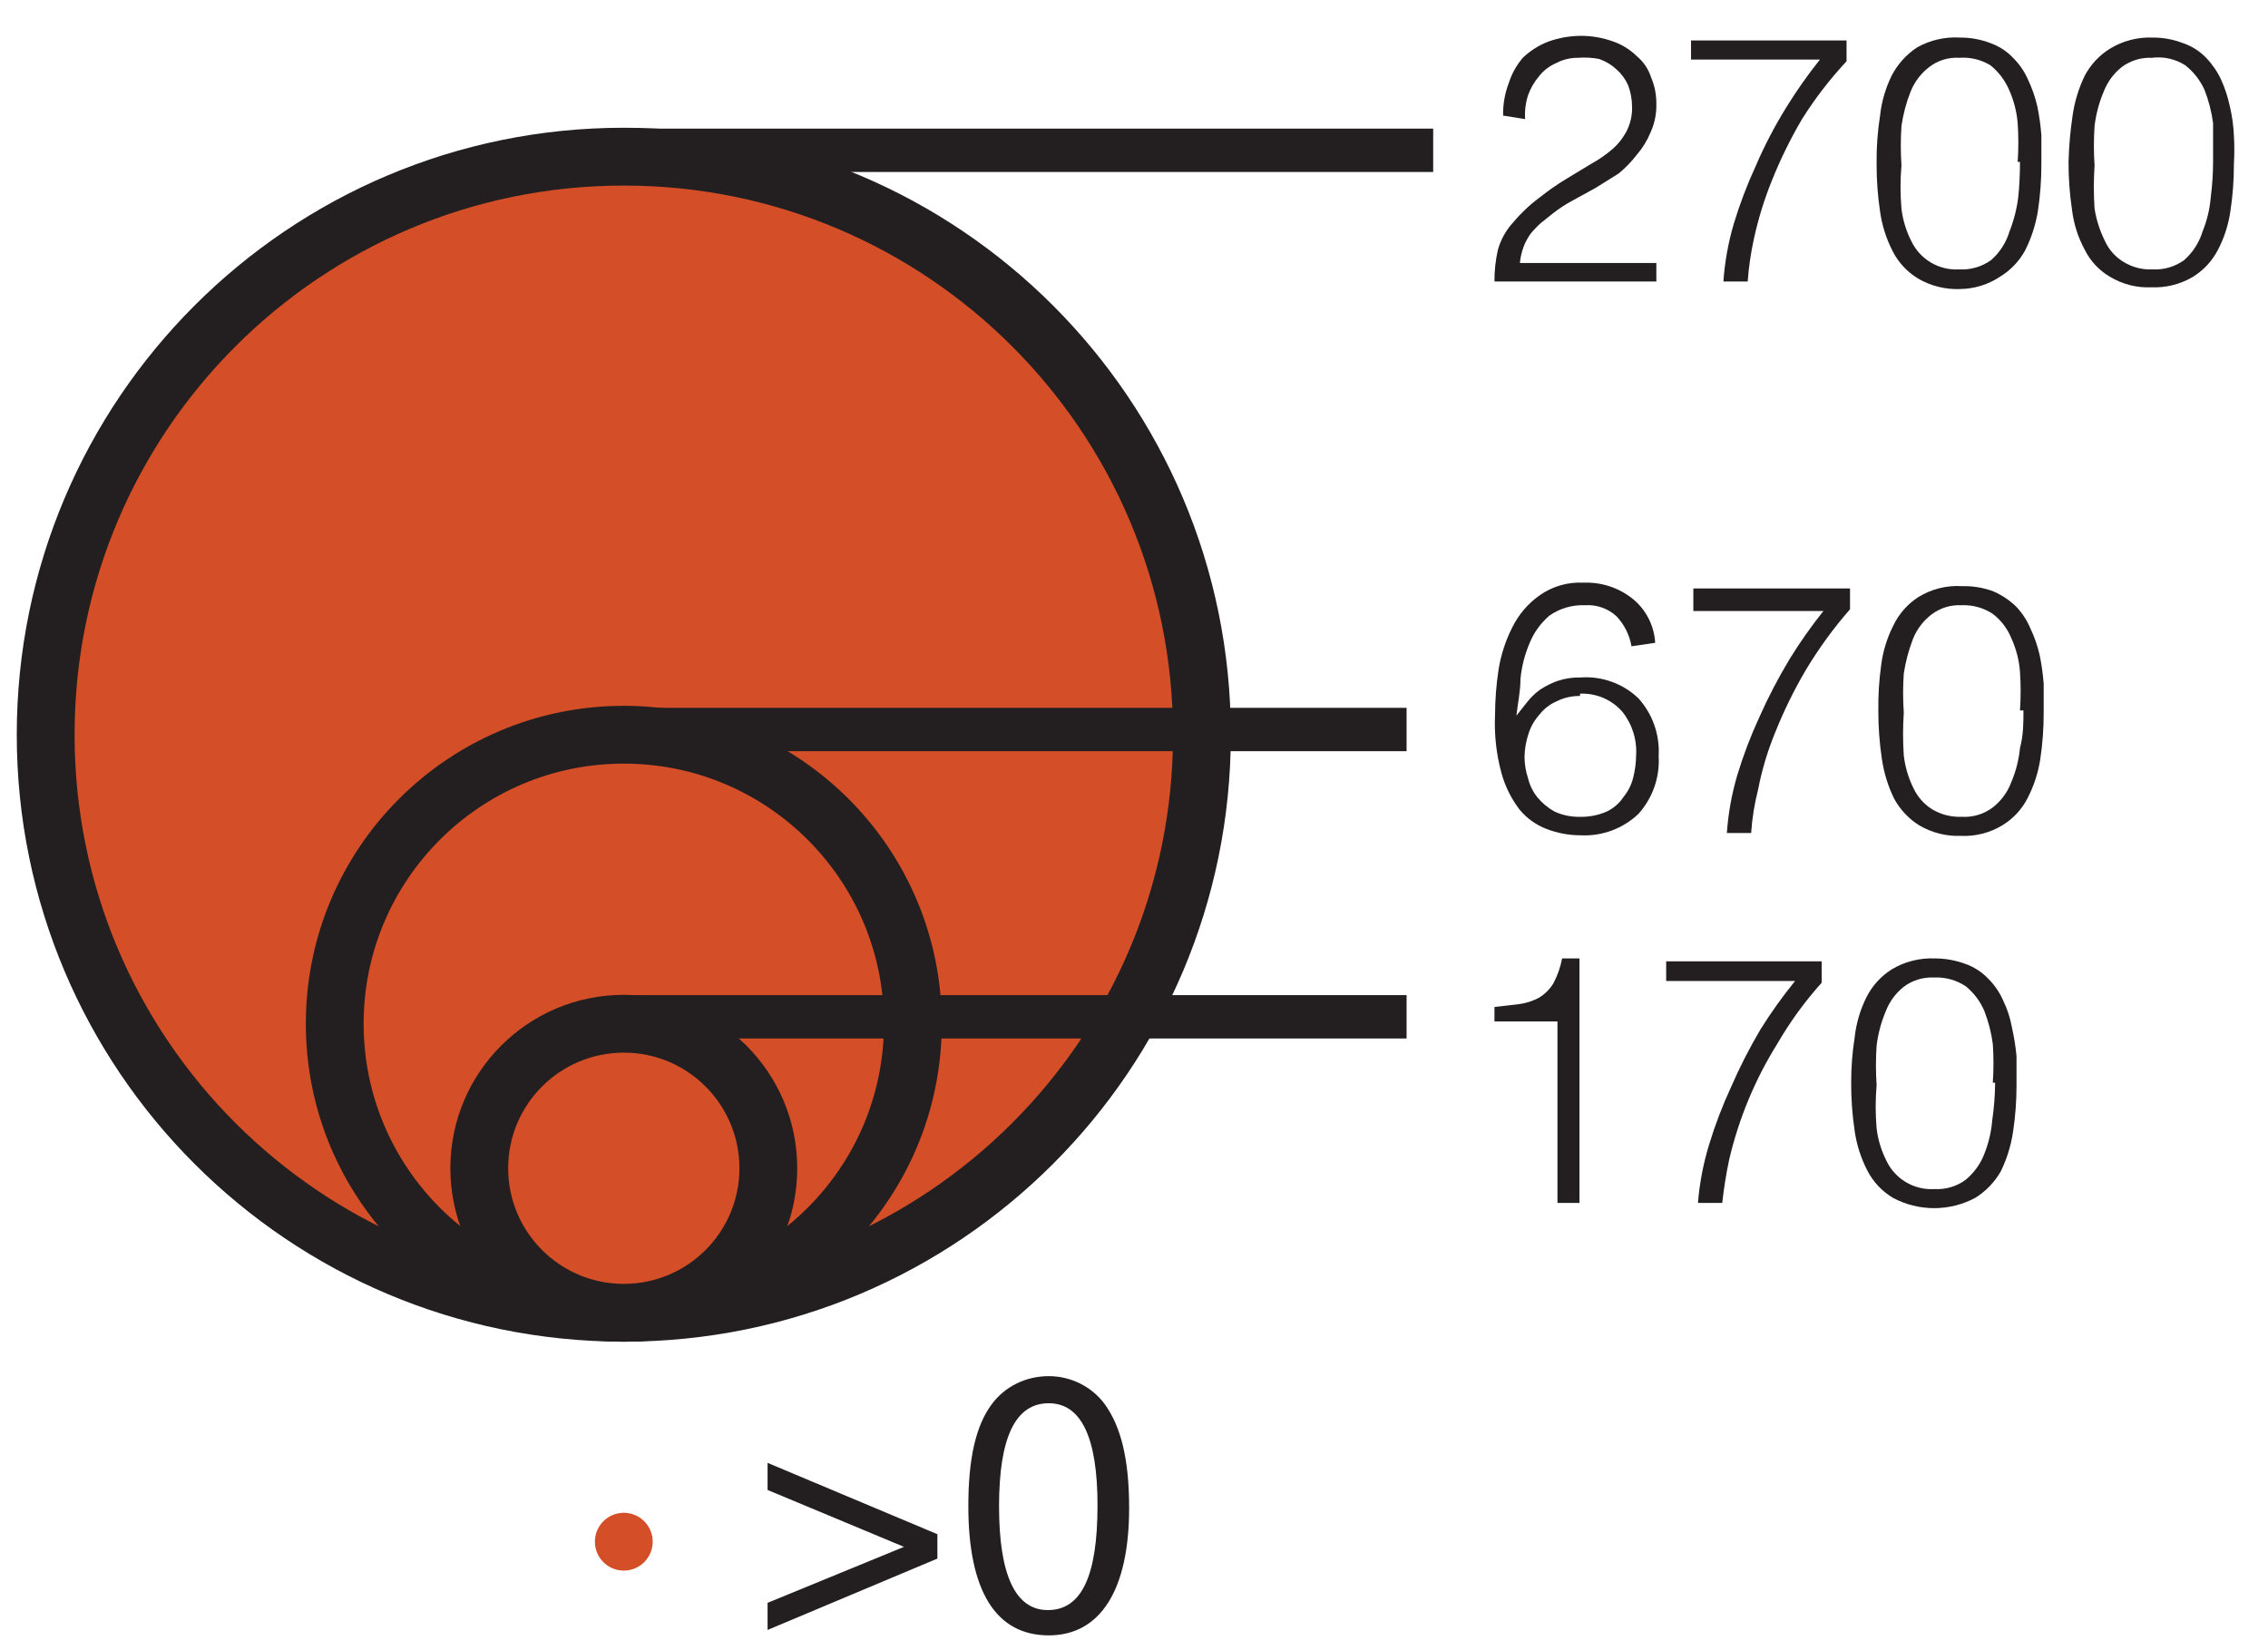
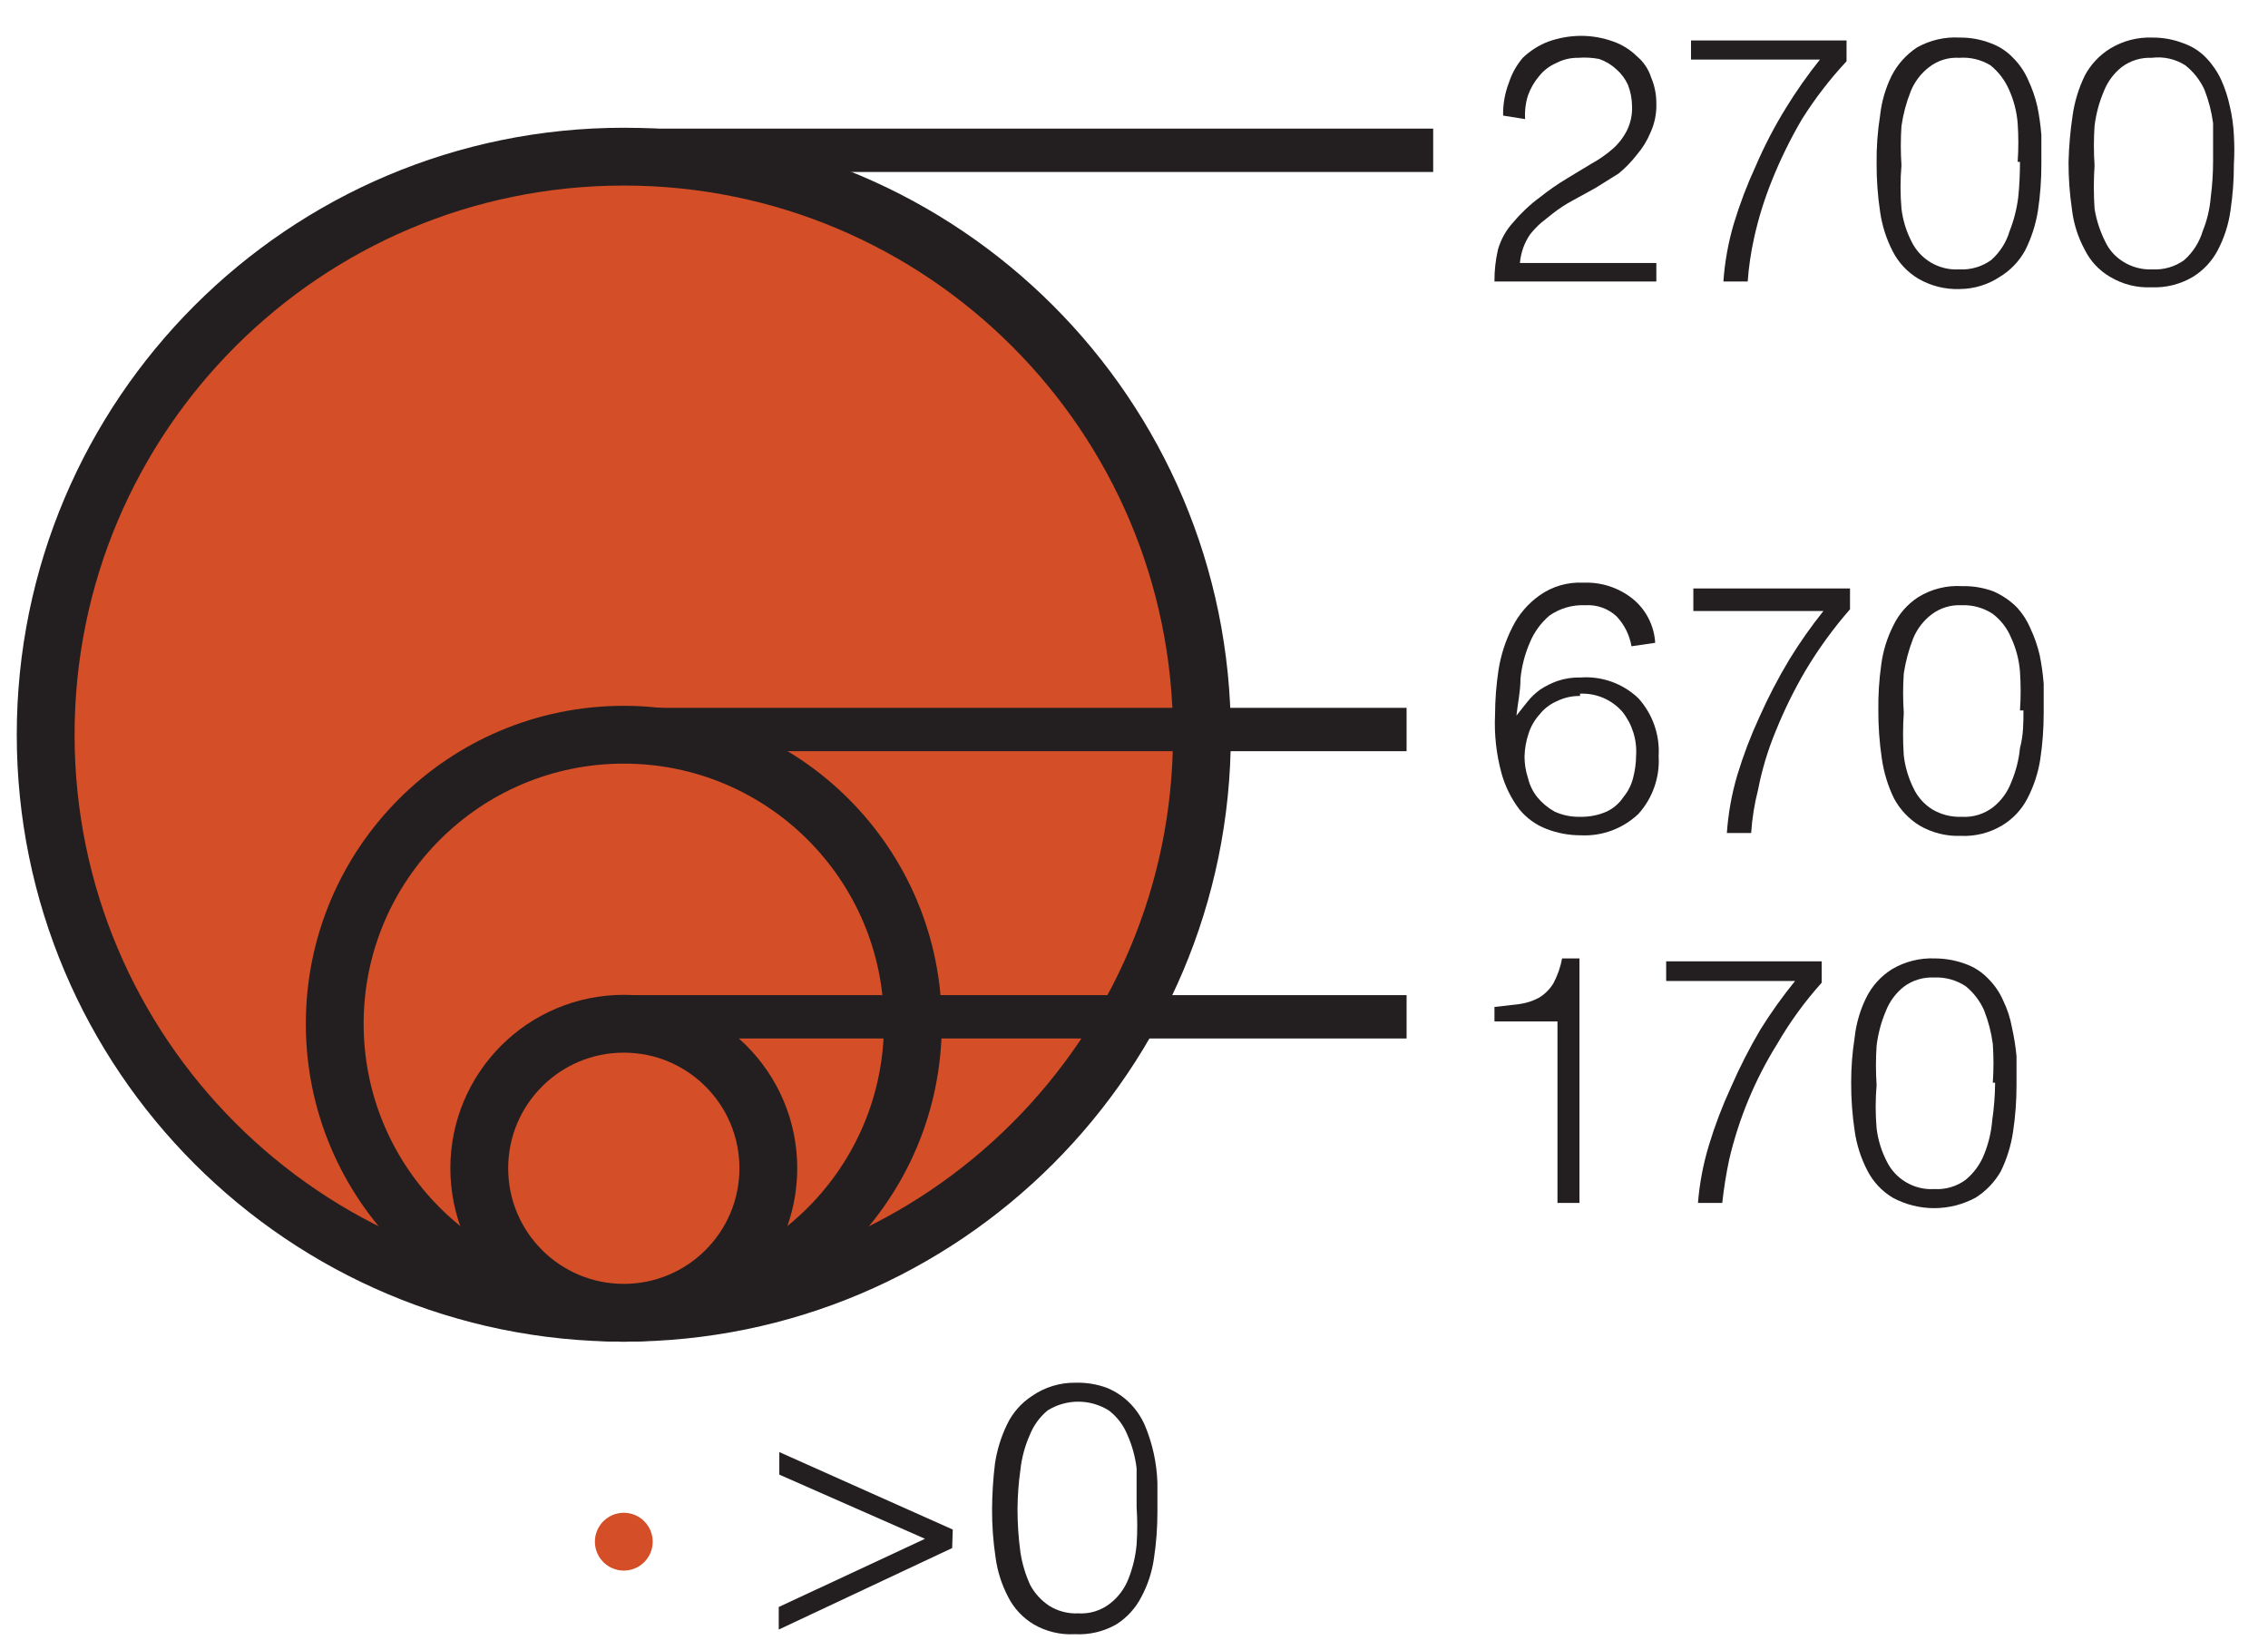
<svg xmlns="http://www.w3.org/2000/svg" viewBox="0 0 39.23 28.53">
  <g id="thermo">
    <circle cx="10.79" cy="12.71" r="10" style="fill:#d44e27;stroke:#231f20;stroke-miterlimit:10" />
    <circle cx="10.79" cy="17.71" r="5" style="fill:#d44e27;stroke:#231f20;stroke-miterlimit:10" />
    <circle cx="10.79" cy="20.21" r="2.5" style="fill:#d44e27;stroke:#231f20;stroke-miterlimit:10" />
    <line x1="10.79" y1="2.6" x2="24.79" y2="2.6" style="fill:#4570a7;stroke:#231f20;stroke-miterlimit:10;stroke-width:0.75px" />
    <line x1="10.79" y1="12.62" x2="24.33" y2="12.62" style="fill:#4570a7;stroke:#231f20;stroke-miterlimit:10;stroke-width:0.75px" />
    <line x1="10.79" y1="17.59" x2="24.33" y2="17.59" style="fill:#4570a7;stroke:#231f20;stroke-miterlimit:10;stroke-width:0.75px" />
    <path d="M26,2a1.48,1.48,0,0,1,.1-.57A1.25,1.25,0,0,1,26.34,1a1.33,1.33,0,0,1,.44-.28,1.7,1.7,0,0,1,.57-.1,1.64,1.64,0,0,1,.56.1,1.09,1.09,0,0,1,.4.25.79.79,0,0,1,.25.37,1.13,1.13,0,0,1,.09.45,1.12,1.12,0,0,1-.1.5,1.41,1.41,0,0,1-.24.39A2,2,0,0,1,28,3l-.4.25-.4.22a2.36,2.36,0,0,0-.35.23l-.2.16a1.62,1.62,0,0,0-.18.19,1,1,0,0,0-.12.23,1.07,1.07,0,0,0-.06.27h2.36v.32H25.85a2.38,2.38,0,0,1,.06-.55,1.17,1.17,0,0,1,.27-.48,2.64,2.64,0,0,1,.46-.43,4.25,4.25,0,0,1,.46-.32l.43-.26a2.07,2.07,0,0,0,.36-.25,1.07,1.07,0,0,0,.25-.32.87.87,0,0,0,.09-.42,1.06,1.06,0,0,0-.07-.37.79.79,0,0,0-.2-.27.83.83,0,0,0-.3-.18A1.36,1.36,0,0,0,27.3,1a.79.79,0,0,0-.38.09.76.76,0,0,0-.3.23,1.06,1.06,0,0,0-.19.33,1.13,1.13,0,0,0-.05.41Z" style="fill:#231f20" />
    <path d="M29.25.7h2.69v.36a6.71,6.71,0,0,0-.77,1,7.93,7.93,0,0,0-.52,1.06,6.24,6.24,0,0,0-.31,1,5.22,5.22,0,0,0-.11.75h-.42a4.67,4.67,0,0,1,.18-1,7.72,7.72,0,0,1,.38-1,7.67,7.67,0,0,1,.52-1,8.23,8.23,0,0,1,.59-.84H29.25Z" style="fill:#231f20" />
    <path d="M33.9.65a1.44,1.44,0,0,1,.54.1,1,1,0,0,1,.38.25,1.22,1.22,0,0,1,.26.38,2.27,2.27,0,0,1,.16.46,4,4,0,0,1,.07.5c0,.17,0,.34,0,.5a5.32,5.32,0,0,1-.06.81,2.36,2.36,0,0,1-.22.68,1.22,1.22,0,0,1-.44.46A1.27,1.27,0,0,1,33.9,5a1.33,1.33,0,0,1-.72-.18,1.17,1.17,0,0,1-.44-.47,2.15,2.15,0,0,1-.22-.69,5.49,5.49,0,0,1-.06-.83A4.93,4.93,0,0,1,32.52,2a2.06,2.06,0,0,1,.2-.69,1.3,1.3,0,0,1,.44-.49A1.35,1.35,0,0,1,33.9.65Zm1,2.15a4.92,4.92,0,0,0,0-.67,1.77,1.77,0,0,0-.15-.58,1.12,1.12,0,0,0-.32-.42A.91.91,0,0,0,33.89,1a.77.77,0,0,0-.52.16,1,1,0,0,0-.32.42,2.63,2.63,0,0,0-.16.6,5.07,5.07,0,0,0,0,.68,4.35,4.35,0,0,0,0,.75,1.68,1.68,0,0,0,.17.56.86.86,0,0,0,.83.49.86.86,0,0,0,.55-.16A1.07,1.07,0,0,0,34.76,4a2.42,2.42,0,0,0,.15-.59C34.93,3.23,34.94,3,34.94,2.8Z" style="fill:#231f20" />
    <path d="M37.23.65a1.44,1.44,0,0,1,.54.1,1,1,0,0,1,.39.25,1.42,1.42,0,0,1,.26.38,2.25,2.25,0,0,1,.15.46,2.74,2.74,0,0,1,.07.5,4.26,4.26,0,0,1,0,.5,5.32,5.32,0,0,1-.06.81,2.09,2.09,0,0,1-.22.68,1.19,1.19,0,0,1-.43.46,1.3,1.3,0,0,1-.72.18,1.27,1.27,0,0,1-.71-.18,1.11,1.11,0,0,1-.44-.47,1.93,1.93,0,0,1-.22-.69,5.49,5.49,0,0,1-.06-.83A6.53,6.53,0,0,1,35.85,2a2.33,2.33,0,0,1,.21-.69A1.22,1.22,0,0,1,36.5.84,1.31,1.31,0,0,1,37.23.65ZM38.28,2.8c0-.23,0-.45,0-.67a2.46,2.46,0,0,0-.15-.58,1.14,1.14,0,0,0-.33-.42A.87.87,0,0,0,37.22,1a.81.81,0,0,0-.52.16,1,1,0,0,0-.31.42,2.2,2.2,0,0,0-.16.6,5.06,5.06,0,0,0,0,.68,5.66,5.66,0,0,0,0,.75,1.94,1.94,0,0,0,.18.56.81.81,0,0,0,.32.36.87.87,0,0,0,.5.13.86.86,0,0,0,.55-.16A1.09,1.09,0,0,0,38.1,4a2,2,0,0,0,.14-.59A4.82,4.82,0,0,0,38.28,2.8Z" style="fill:#231f20" />
    <path d="M28.22,11.18a1,1,0,0,0-.26-.52.73.73,0,0,0-.54-.19,1,1,0,0,0-.62.18,1.24,1.24,0,0,0-.34.47,2.1,2.1,0,0,0-.16.62c0,.23-.05.44-.07.64l.19-.24a1.1,1.1,0,0,1,.22-.21,1.4,1.4,0,0,1,.3-.15,1.16,1.16,0,0,1,.4-.06,1.31,1.31,0,0,1,1,.36,1.37,1.37,0,0,1,.35,1,1.37,1.37,0,0,1-.35,1,1.35,1.35,0,0,1-1,.37,1.63,1.63,0,0,1-.59-.11,1.12,1.12,0,0,1-.47-.34,1.85,1.85,0,0,1-.31-.63,3.26,3.26,0,0,1-.11-1,5.32,5.32,0,0,1,.06-.78,2.47,2.47,0,0,1,.24-.74,1.47,1.47,0,0,1,.47-.55,1.2,1.2,0,0,1,.76-.22,1.28,1.28,0,0,1,.84.27,1.06,1.06,0,0,1,.4.77Zm-.89.86a.87.87,0,0,0-.4.09.76.76,0,0,0-.3.23.89.89,0,0,0-.19.33,1.34,1.34,0,0,0-.07.4,1.19,1.19,0,0,0,.06.37.84.84,0,0,0,.16.33,1.05,1.05,0,0,0,.3.25,1,1,0,0,0,.44.09,1.08,1.08,0,0,0,.46-.09.71.71,0,0,0,.29-.25.84.84,0,0,0,.17-.34,1.58,1.58,0,0,0,.05-.38,1.1,1.1,0,0,0-.24-.76A.92.92,0,0,0,27.33,12Z" style="fill:#231f20" />
    <path d="M29.29,10.18H32v.36a7.28,7.28,0,0,0-.77,1.06,7.93,7.93,0,0,0-.52,1.06,5.23,5.23,0,0,0-.3,1,4.1,4.1,0,0,0-.12.75h-.42a4.67,4.67,0,0,1,.18-1,7.72,7.72,0,0,1,.38-1,9.18,9.18,0,0,1,.52-1,8.23,8.23,0,0,1,.59-.84H29.29Z" style="fill:#231f20" />
    <path d="M33.94,10.14a1.45,1.45,0,0,1,.54.09,1.33,1.33,0,0,1,.39.26,1.25,1.25,0,0,1,.25.38,2.27,2.27,0,0,1,.16.46,4,4,0,0,1,.07.5c0,.17,0,.34,0,.5a5.32,5.32,0,0,1-.06.81,2.2,2.2,0,0,1-.22.67,1.17,1.17,0,0,1-.44.47,1.27,1.27,0,0,1-.71.18,1.33,1.33,0,0,1-.72-.18,1.25,1.25,0,0,1-.44-.47,2.33,2.33,0,0,1-.21-.69,5.49,5.49,0,0,1-.06-.83,5.16,5.16,0,0,1,.05-.79,2.08,2.08,0,0,1,.21-.68,1.2,1.2,0,0,1,.43-.49A1.29,1.29,0,0,1,33.94,10.14Zm1,2.15a4.92,4.92,0,0,0,0-.67,1.7,1.7,0,0,0-.15-.58,1,1,0,0,0-.32-.42.91.91,0,0,0-.54-.15.79.79,0,0,0-.52.16,1,1,0,0,0-.32.42,2.89,2.89,0,0,0-.16.6,5.07,5.07,0,0,0,0,.68,5.5,5.5,0,0,0,0,.74,1.74,1.74,0,0,0,.17.57.87.87,0,0,0,.32.36.92.92,0,0,0,.51.13.81.81,0,0,0,.55-.17,1,1,0,0,0,.31-.43,2,2,0,0,0,.15-.59C35,12.72,35,12.5,35,12.29Z" style="fill:#231f20" />
    <path d="M26.94,17.67H25.85v-.25l.43-.05a1,1,0,0,0,.34-.11.75.75,0,0,0,.25-.25,1.52,1.52,0,0,0,.15-.43h.3v4.23h-.38Z" style="fill:#231f20" />
    <path d="M28.82,16.63h2.69V17a6.34,6.34,0,0,0-.77,1.06,6.64,6.64,0,0,0-.83,2,7.54,7.54,0,0,0-.12.75h-.42a4.73,4.73,0,0,1,.19-1,7.72,7.72,0,0,1,.38-1,9.11,9.11,0,0,1,.51-1,8.26,8.26,0,0,1,.6-.84H28.82Z" style="fill:#231f20" />
    <path d="M33.47,16.58a1.53,1.53,0,0,1,.54.1,1,1,0,0,1,.38.25,1.22,1.22,0,0,1,.26.38,1.77,1.77,0,0,1,.15.46,4,4,0,0,1,.08.5c0,.17,0,.34,0,.5a5.32,5.32,0,0,1-.06.81,2.35,2.35,0,0,1-.21.68,1.3,1.3,0,0,1-.44.46,1.51,1.51,0,0,1-1.43,0,1.17,1.17,0,0,1-.44-.47,2.15,2.15,0,0,1-.22-.69,5.49,5.49,0,0,1-.06-.83,4.93,4.93,0,0,1,.06-.78,2.06,2.06,0,0,1,.2-.69,1.22,1.22,0,0,1,.44-.49A1.35,1.35,0,0,1,33.47,16.58Zm1,2.15a4.92,4.92,0,0,0,0-.67,2.46,2.46,0,0,0-.15-.58,1.12,1.12,0,0,0-.32-.42.92.92,0,0,0-.55-.15.81.81,0,0,0-.52.16,1,1,0,0,0-.31.42,2.2,2.2,0,0,0-.16.6,5.07,5.07,0,0,0,0,.68,4.35,4.35,0,0,0,0,.75,1.68,1.68,0,0,0,.17.56.86.86,0,0,0,.83.49.83.83,0,0,0,.54-.16,1.09,1.09,0,0,0,.32-.44,2,2,0,0,0,.14-.59A4.82,4.82,0,0,0,34.51,18.73Z" style="fill:#231f20" />
    <circle cx="10.79" cy="26.67" r="0.5" style="fill:#d44e27" />
-     <text transform="translate(12.98 28.15)" style="font-size:6px;fill:#231f20;font-family:Helvetica-Light, Helvetica;font-weight:300">&gt;0</text>
+     <path d="M16.47,26.78l-3,1.41V27.8L16,26.62l-2.52-1.11v-.39l3,1.34Z" style="fill:#231f20" />
+     <path d="M18.61,23.92a1.45,1.45,0,0,1,.54.09,1.21,1.21,0,0,1,.39.26,1.28,1.28,0,0,1,.26.38,2.81,2.81,0,0,1,.22,1c0,.17,0,.34,0,.5a5.32,5.32,0,0,1-.06.81,2,2,0,0,1-.22.67,1.22,1.22,0,0,1-.43.47,1.3,1.3,0,0,1-.72.17,1.27,1.27,0,0,1-.71-.17,1.17,1.17,0,0,1-.44-.47,2.07,2.07,0,0,1-.22-.69,5.49,5.49,0,0,1-.06-.83,6.84,6.84,0,0,1,.05-.79,2.35,2.35,0,0,1,.21-.68,1.21,1.21,0,0,1,.43-.49A1.29,1.29,0,0,1,18.61,23.92Zm1.05,2.15c0-.23,0-.45,0-.67a2,2,0,0,0-.16-.58,1,1,0,0,0-.32-.42,1,1,0,0,0-1.06,0,1.06,1.06,0,0,0-.31.43,2,2,0,0,0-.16.6,5.06,5.06,0,0,0-.05.68,5.5,5.5,0,0,0,.05.74,2.13,2.13,0,0,0,.17.57,1,1,0,0,0,.33.36.87.87,0,0,0,.5.13.81.81,0,0,0,.55-.17,1,1,0,0,0,.32-.43,2.13,2.13,0,0,0,.14-.59A4.82,4.82,0,0,0,19.66,26.07Z" style="fill:#231f20" />
  </g>
</svg>
